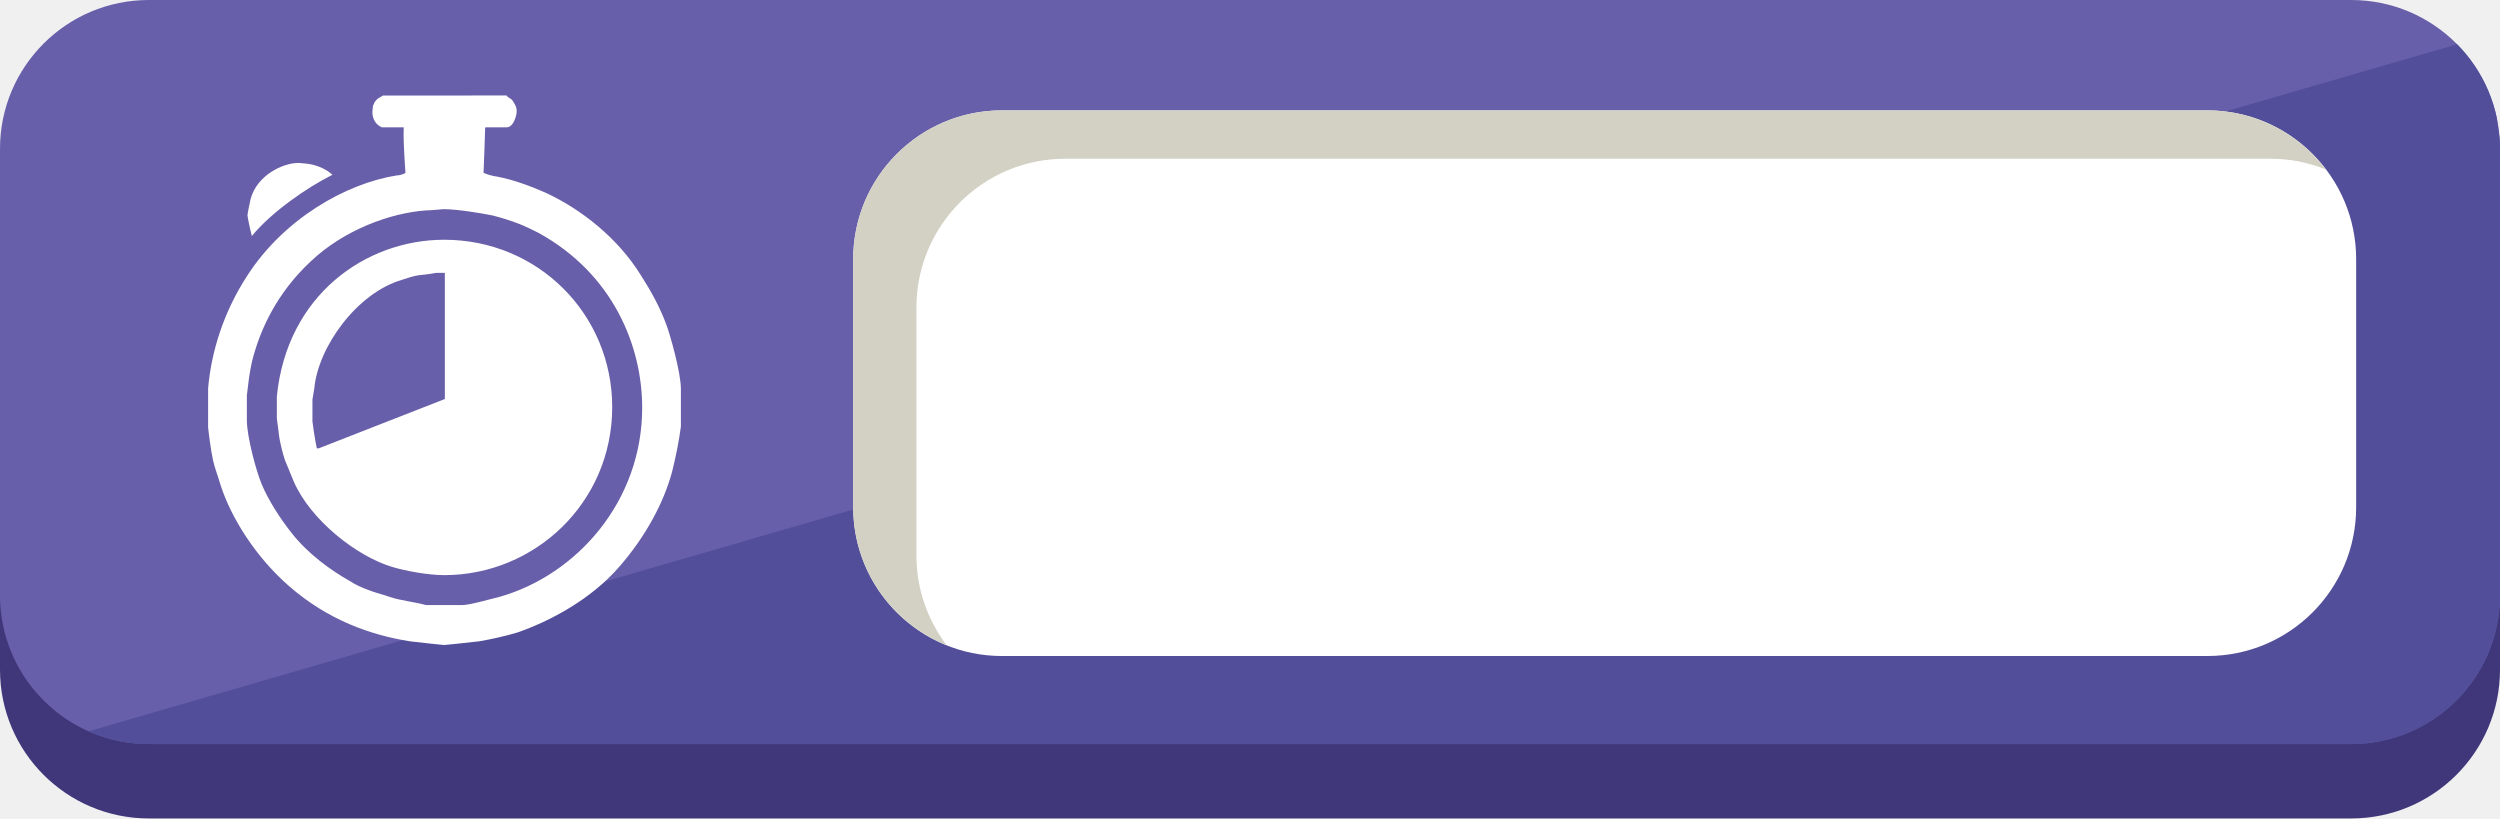
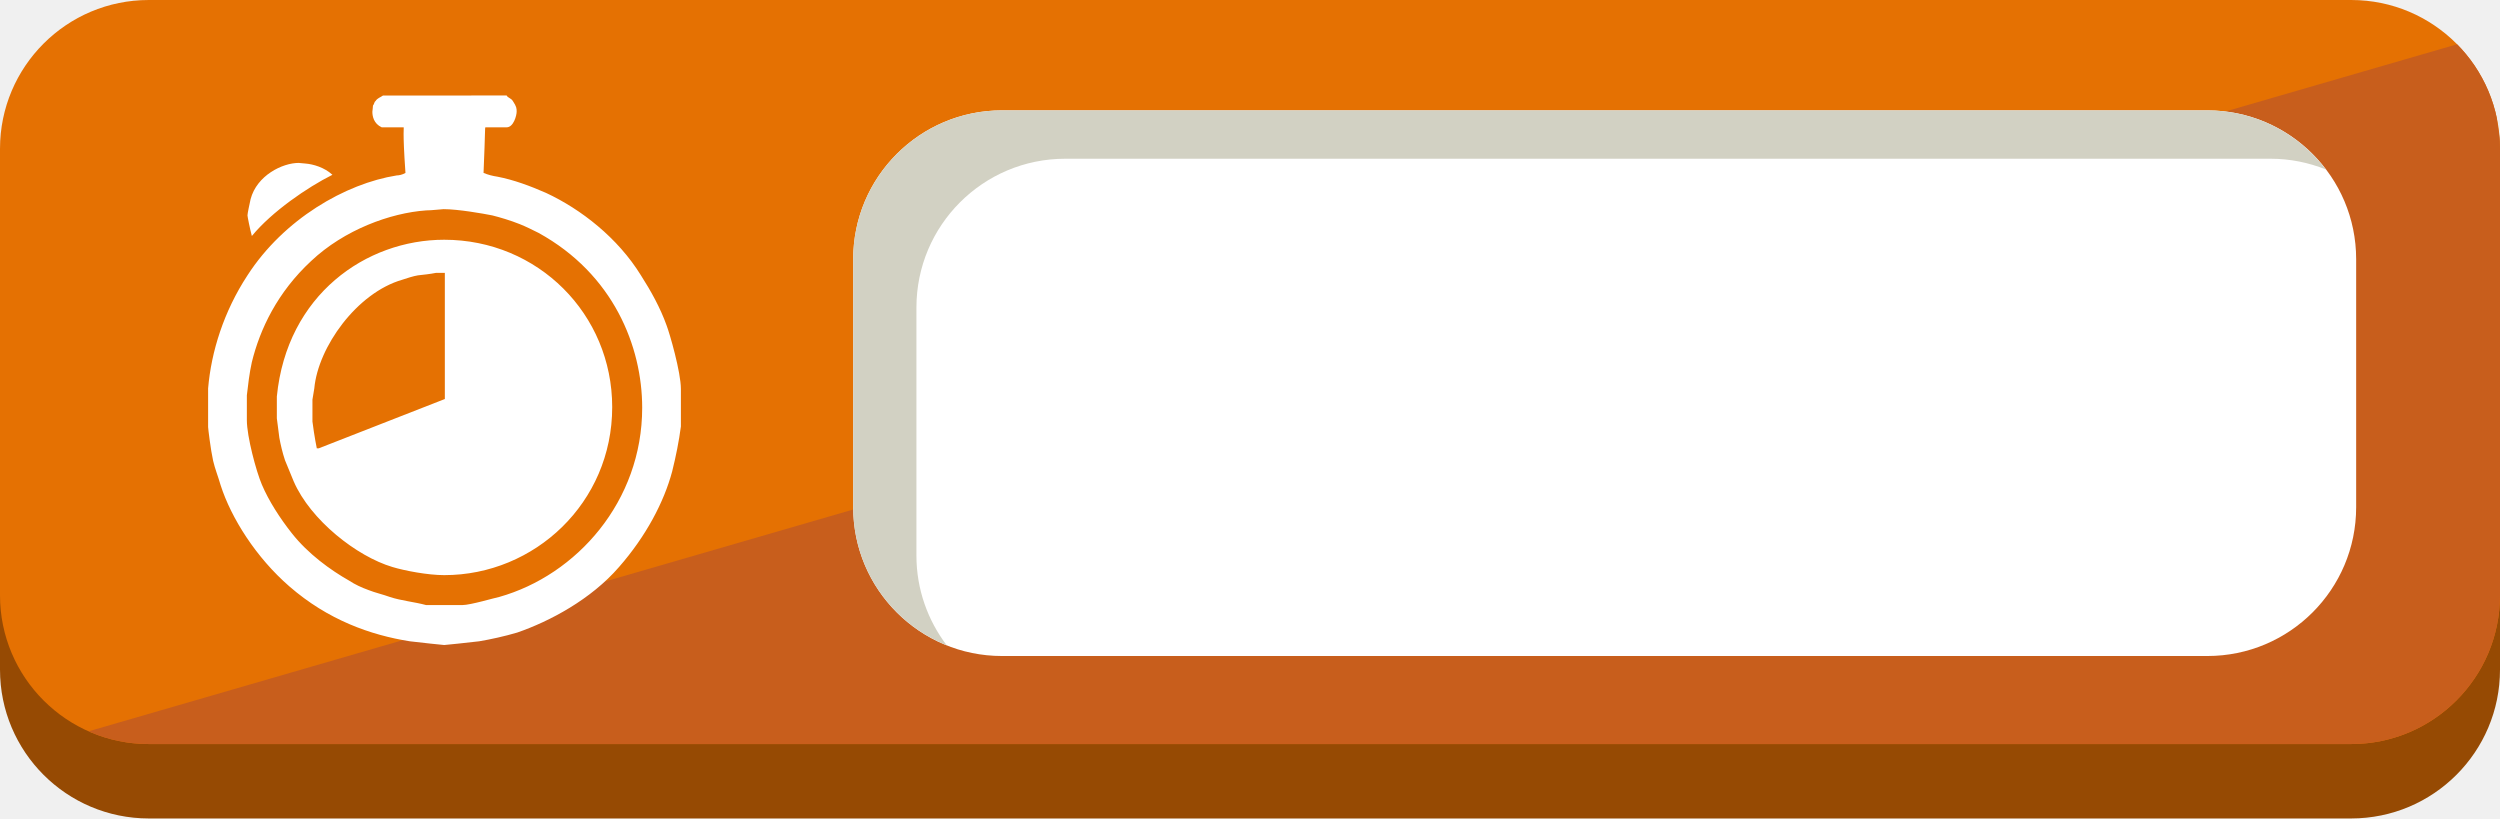
<svg xmlns="http://www.w3.org/2000/svg" xmlns:xlink="http://www.w3.org/1999/xlink" version="1.1" id="Layer_1" x="0px" y="0px" width="168px" height="55px" viewBox="0 0 168 55" enable-background="new 0 0 168 55" xml:space="preserve">
  <g>
-     <path fill="#3F377A" d="M168,45c0,5.523-4.478,10-10,10H10C4.478,55,0,50.523,0,45V15C0,9.477,4.478,5,10,5h148   c5.522,0,10,4.477,10,10V45z" />
-     <path fill="#675FA9" d="M168,40c0,5.523-4.478,10-10,10H10C4.478,50,0,45.523,0,40V10C0,4.477,4.478,0,10,0h148   c5.522,0,10,4.477,10,10V40z" />
+     <path fill="#964a03" d="M168,45c0,5.523-4.478,10-10,10H10C4.478,55,0,50.523,0,45V15C0,9.477,4.478,5,10,5h148   c5.522,0,10,4.477,10,10V45z" />
+     <path fill="#E57102" d="M168,40c0,5.523-4.478,10-10,10H10C4.478,50,0,45.523,0,40V10C0,4.477,4.478,0,10,0h148   c5.522,0,10,4.477,10,10V40z" />
    <g>
      <defs>
        <path id="SVGID_1_" d="M168,40c0,5.523-4.478,10-10,10H10C4.478,50,0,45.523,0,40V10C0,4.477,4.478,0,10,0h148     c5.522,0,10,4.477,10,10V40z" />
      </defs>
      <clipPath id="SVGID_2_">
        <use xlink:href="#SVGID_1_" overflow="visible" />
      </clipPath>
-       <polygon clip-path="url(#SVGID_2_)" fill="#524E9A" points="167,2.429 3,50 173.75,50   " />
+       <polygon clip-path="url(#SVGID_2_)" fill="#C85E1C" points="167,2.429 3,50 173.75,50   " />
    </g>
    <g>
      <path fill="#FFFFFF" d="M158.334,34.084c0,5.523-4.478,10-10,10h-81c-5.523,0-10-4.477-10-10V17.417c0-5.523,4.477-10,10-10h81    c5.522,0,10,4.477,10,10V34.084z" />
      <path fill="#D2D1C3" d="M61.584,37.334V20.667c0-5.523,4.477-10,10-10h81c1.313,0,2.564,0.26,3.714,0.721    c-1.825-2.408-4.709-3.971-7.964-3.971h-81c-5.523,0-10,4.477-10,10v16.667c0,4.209,2.604,7.803,6.285,9.279    C62.348,41.686,61.584,39.602,61.584,37.334z" />
    </g>
    <path fill-rule="evenodd" clip-rule="evenodd" fill="#FFFFFF" d="M29.893,18.336v8.478l-8.477,3.315h-0.127   c-0.125-0.588-0.293-1.721-0.293-1.805v-1.469l0.125-0.756c0.253-2.77,2.854-6.421,5.918-7.303   c0.252-0.083,0.756-0.251,1.049-0.293c0.377-0.042,0.797-0.084,1.217-0.167H29.893z M41.14,27.359c0,6.42-5.204,11.29-11.288,11.29   c-1.092,0-2.645-0.293-3.484-0.547c-2.392-0.713-5.497-3.146-6.63-5.749c-0.21-0.503-0.42-1.007-0.587-1.427   c-0.169-0.504-0.295-1.049-0.379-1.51c-0.042-0.42-0.168-1.218-0.168-1.302v-1.469c0.672-6.841,6.002-10.534,11.248-10.534   C36.146,16.111,41.14,21.105,41.14,27.359z M33.082,14.475c0.504,0.126,1.217,0.335,1.847,0.587c0.42,0.168,0.84,0.377,1.259,0.587   c5.035,2.77,6.967,7.638,6.967,11.751c0,6.294-4.406,11.248-9.609,12.716c-0.253,0.043-1.932,0.545-2.477,0.545h-2.435   c-0.756-0.209-1.679-0.293-2.435-0.545c-0.461-0.168-1.007-0.293-1.426-0.461c-0.463-0.168-0.924-0.379-1.302-0.631   c-1.259-0.713-2.77-1.805-3.86-3.189c-0.798-1.008-1.553-2.182-2.015-3.273c-0.378-0.881-1.007-3.23-1.007-4.322v-1.679   c0.083-0.713,0.167-1.47,0.335-2.225c0.546-2.224,1.722-4.7,3.987-6.798c2.225-2.099,5.33-3.231,7.722-3.399   c0.377,0,1.05-0.084,1.175-0.084C30.774,14.055,32.453,14.349,33.082,14.475z M20.534,10.991c0.504,0.042,1.259,0.251,1.805,0.755   c-1.679,0.839-4.07,2.477-5.414,4.113c-0.126-0.462-0.294-1.301-0.294-1.385c0-0.126,0.126-0.713,0.209-1.091   c0.421-1.596,2.142-2.435,3.232-2.435C20.199,10.949,20.408,10.991,20.534,10.991z M34.047,6.417   c0.084,0.168,0.295,0.168,0.42,0.377c0.252,0.378,0.252,0.504,0.252,0.713c0,0.252-0.209,1.049-0.672,1.049h-1.426   c-0.042,0.042,0,0.084-0.127,3.063c0.295,0.126,0.631,0.21,0.924,0.252c1.092,0.209,2.225,0.629,3.273,1.091   c2.35,1.092,4.826,3.022,6.379,5.54c0.672,1.049,1.301,2.182,1.722,3.357c0.21,0.545,0.964,3.147,0.964,4.281v2.518   c-0.125,0.965-0.335,2.014-0.586,3.021c-0.547,2.056-1.764,4.363-3.568,6.42c-1.889,2.184-4.658,3.652-6.841,4.408   c-0.839,0.25-1.804,0.461-2.56,0.588c-0.756,0.084-2.225,0.25-2.35,0.25c-0.084,0-1.596-0.166-2.309-0.25   c-2.645-0.42-5.498-1.428-8.1-3.693c-2.225-1.932-3.904-4.576-4.617-6.8c-0.168-0.587-0.377-1.091-0.503-1.637   c-0.168-0.755-0.337-2.183-0.337-2.267V26.1c0.211-2.477,1.05-5.162,2.645-7.596c2.436-3.777,6.59-6.169,10.029-6.715   c0.127,0,0.379-0.042,0.588-0.168c-0.209-2.979-0.083-3.021-0.125-3.063h-1.469c-0.546-0.252-0.63-0.755-0.63-1.049   c0-0.084,0.042-0.293,0.042-0.419c0.084-0.084,0.084-0.252,0.168-0.294c0.126-0.209,0.336-0.251,0.504-0.377" />
  </g>
</svg>
